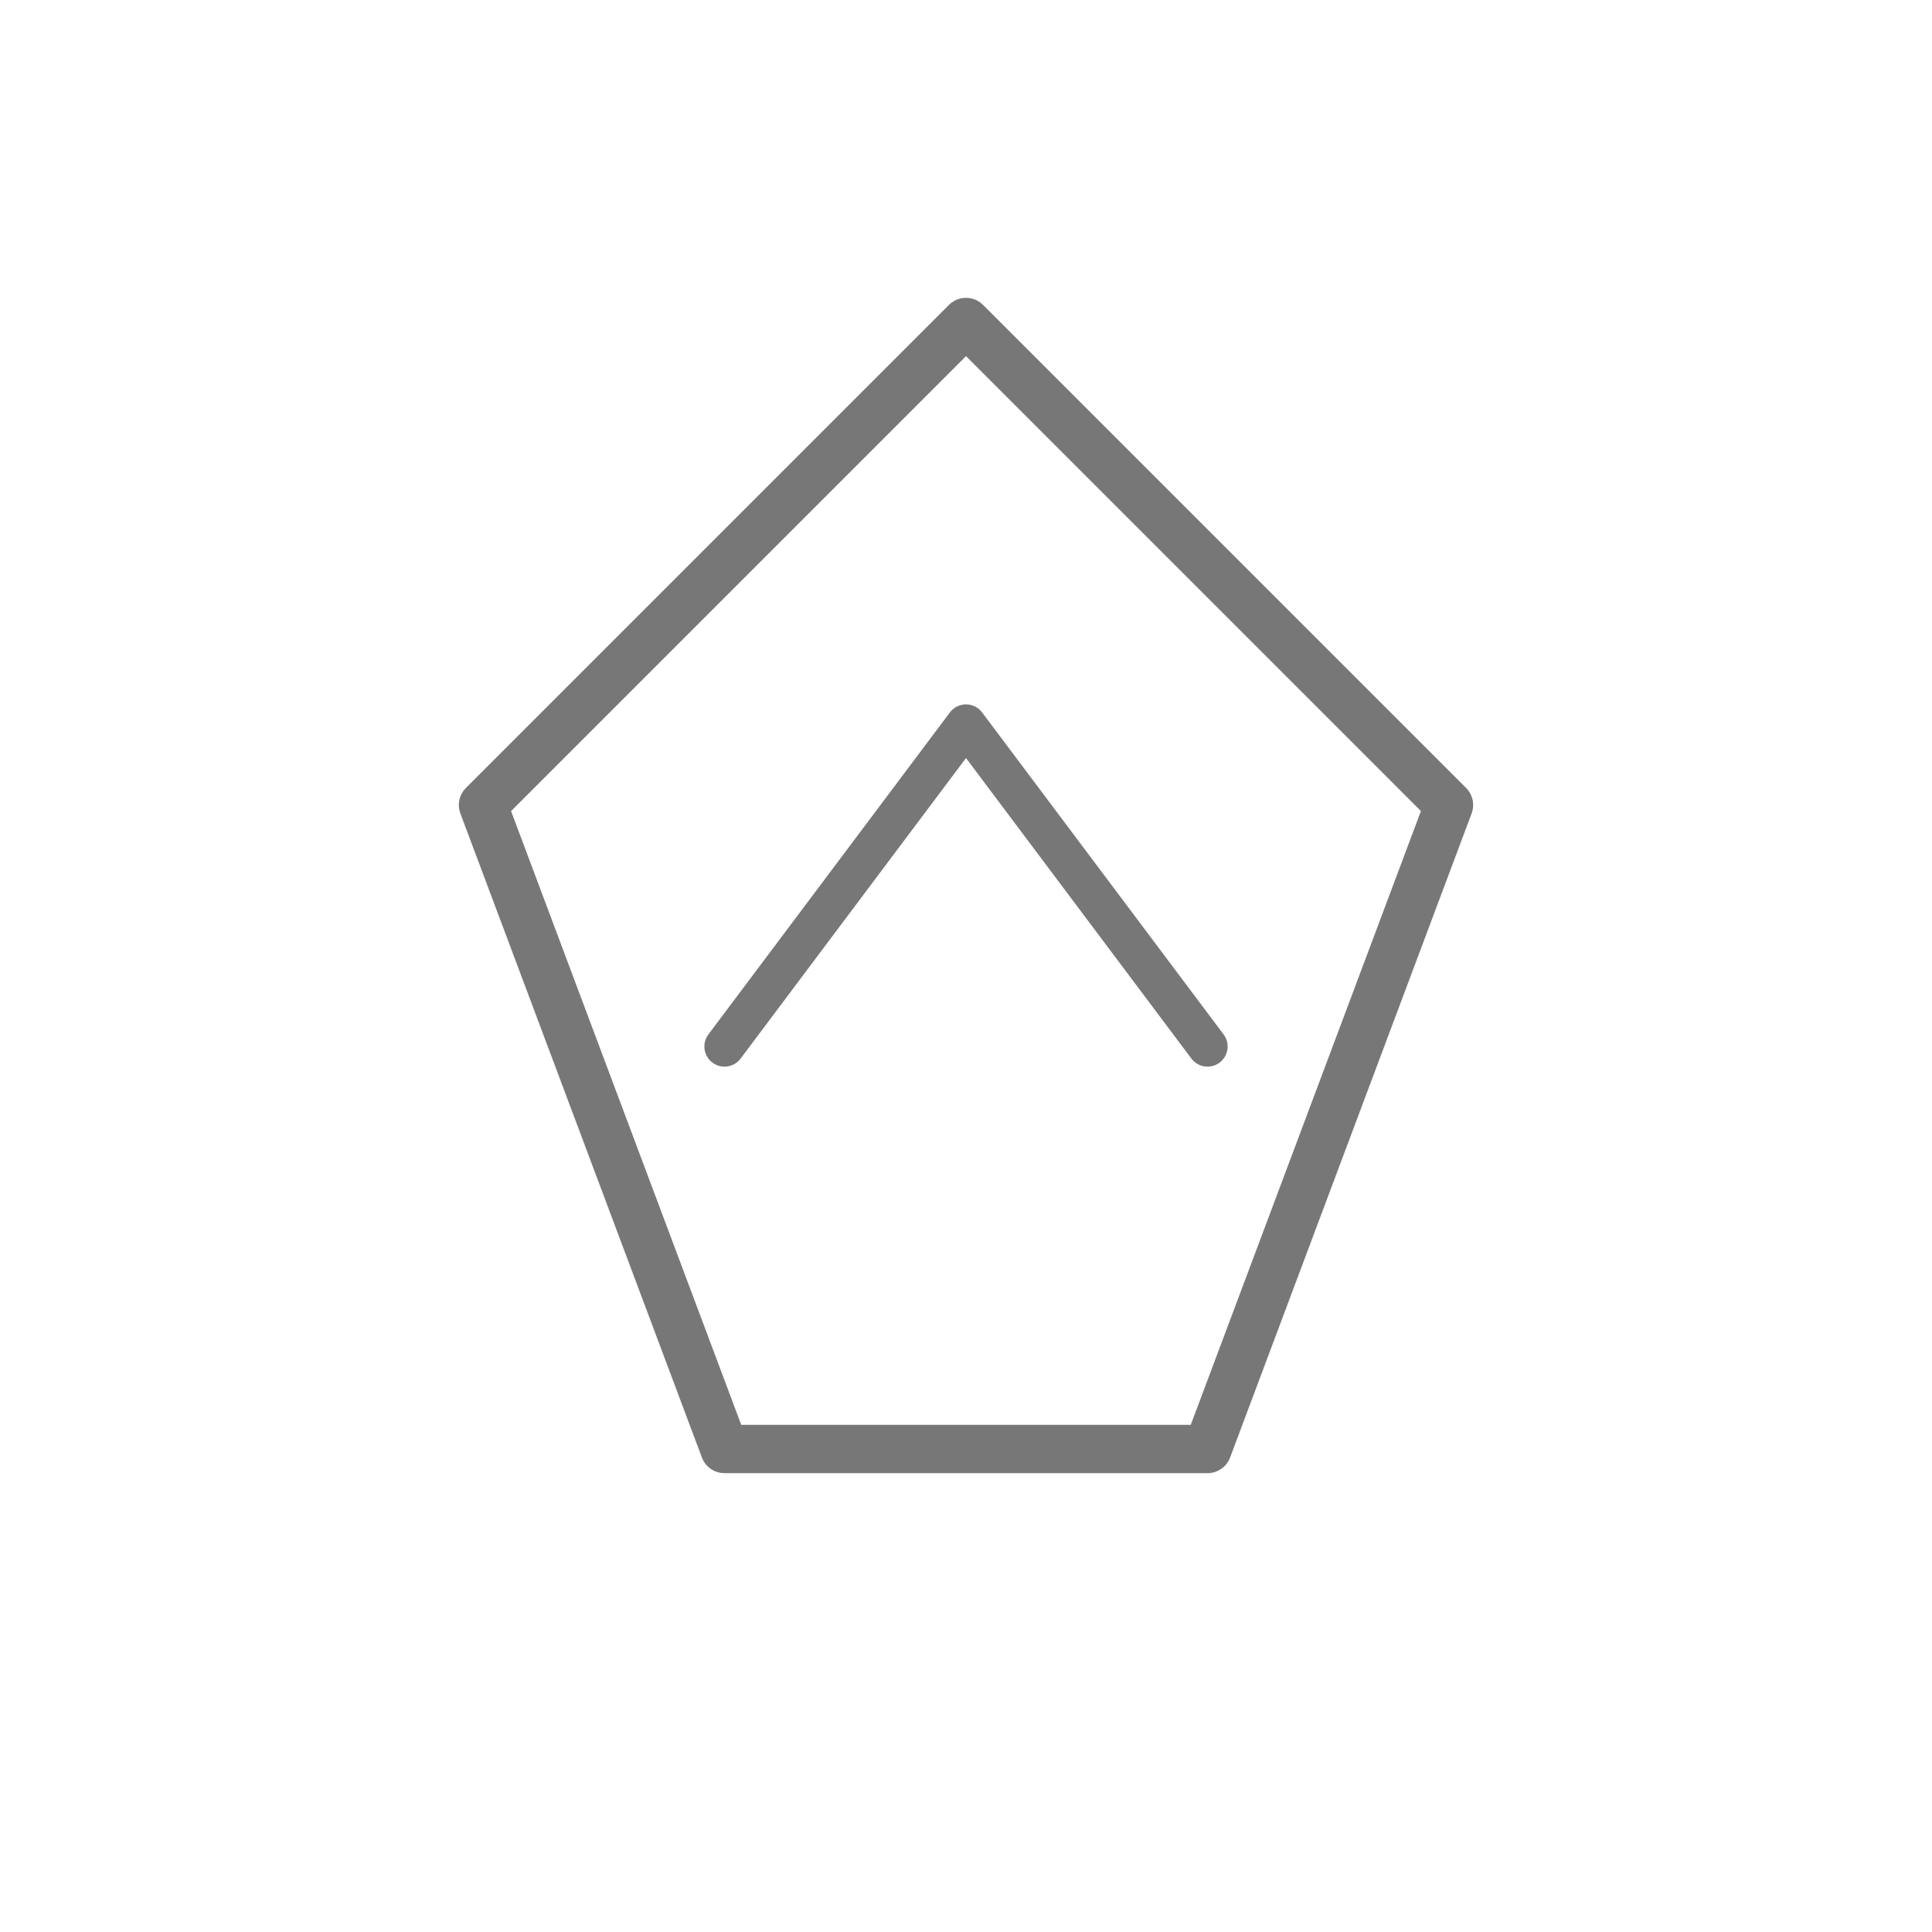
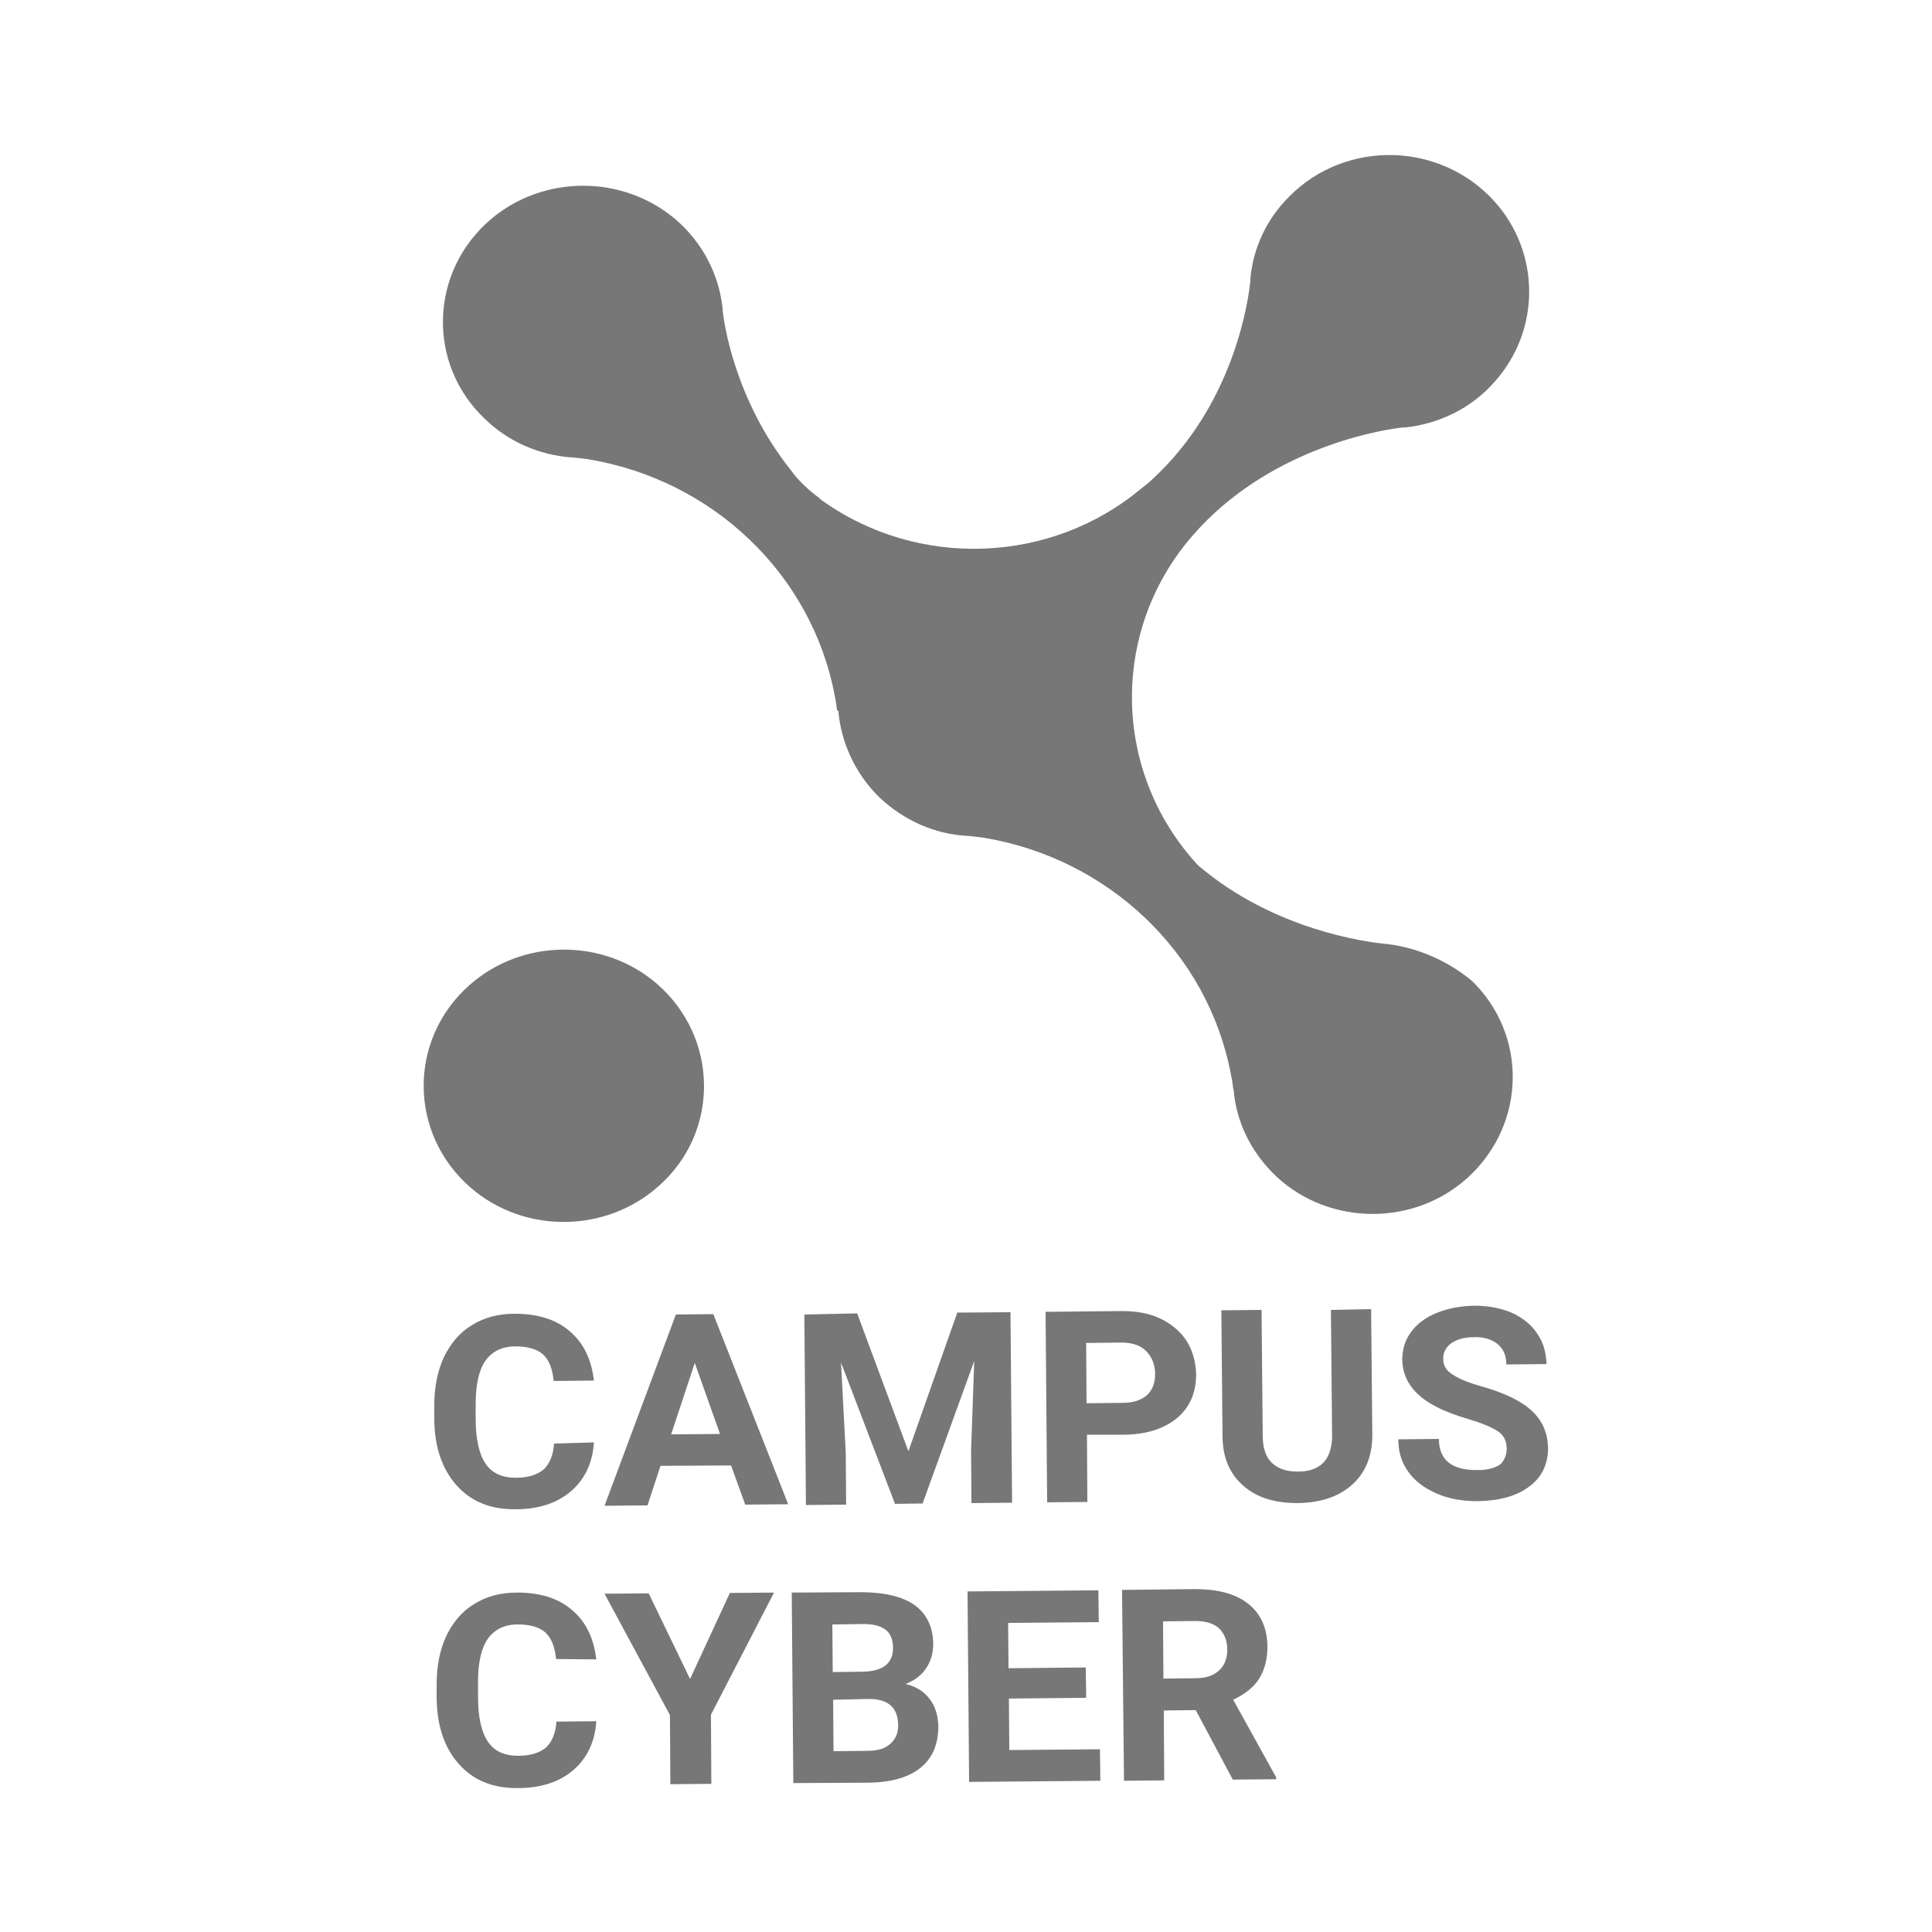
- <svg xmlns="http://www.w3.org/2000/svg" width="120" height="120" viewBox="0 0 120 120" fill="none">
-   <path d="M30 50 L60 20 L90 50 L75 90 L45 90 Z" stroke="#777" stroke-width="3" fill="none" stroke-linejoin="round" />
-   <path d="M45 65 L60 45 L75 65" stroke="#777" stroke-width="2.5" fill="none" stroke-linejoin="round" stroke-linecap="round" />
+ <svg xmlns="http://www.w3.org/2000/svg" width="100%" height="100%" viewBox="0 0 120 120" version="1.1" xml:space="preserve" style="fill-rule:evenodd;clip-rule:evenodd;stroke-linejoin:round;stroke-miterlimit:2;">
+   <g transform="matrix(0.892423,0,0,0.892423,-10.5513,33.5784)">
+     <g transform="matrix(1,0,0,1,-1.51364,53.2485)">
+       <path d="M54.671,9.516C54.589,10.932 54.04,12.082 53.08,12.91C52.12,13.739 50.831,14.167 49.24,14.167C47.484,14.193 46.112,13.632 45.097,12.483C44.082,11.333 43.561,9.783 43.561,7.778L43.561,6.976C43.561,5.693 43.781,4.571 44.219,3.608C44.686,2.646 45.317,1.871 46.167,1.363C47.018,0.829 48.005,0.561 49.157,0.561C50.721,0.561 52.01,0.936 52.97,1.764C53.93,2.566 54.506,3.715 54.671,5.212L51.873,5.239C51.791,4.384 51.544,3.769 51.132,3.395C50.721,3.02 50.062,2.833 49.212,2.833C48.279,2.833 47.594,3.181 47.127,3.822C46.661,4.491 46.442,5.506 46.442,6.869L46.442,7.858C46.442,9.302 46.688,10.344 47.127,10.986C47.566,11.654 48.279,11.975 49.239,11.975C50.117,11.975 50.748,11.761 51.187,11.387C51.599,10.986 51.845,10.398 51.9,9.596L54.671,9.516Z" style="fill:rgb(119,119,119);fill-rule:nonzero;" />
+     </g>
+     <g transform="matrix(1,0,0,1,-1.51364,53.2485)">
+       <path d="M64.217,11.12L59.307,11.146L58.402,13.899L55.412,13.926L60.377,0.615L62.983,0.588L68.195,13.819L65.205,13.846L64.217,11.12ZM60.048,8.954L63.449,8.928L61.693,3.983L60.048,8.954Z" style="fill:rgb(119,119,119);fill-rule:nonzero;" />
+     </g>
+     <g transform="matrix(1,0,0,1,-1.51364,53.2485)">
+       <path d="M72.995,0.535L76.561,10.131L79.963,0.481L83.666,0.454L83.776,13.712L80.95,13.739L80.923,10.104L81.142,3.849L77.549,13.766L75.628,13.792L71.87,3.956L72.2,10.211L72.227,13.846L69.429,13.873L69.319,0.615L72.995,0.535Z" style="fill:rgb(119,119,119);fill-rule:nonzero;" />
+     </g>
+     <g transform="matrix(1,0,0,1,-1.51364,53.2485)">
+       <path d="M88.988,8.981L89.015,13.659L86.217,13.685L86.107,0.428L91.429,0.374C92.444,0.374 93.349,0.535 94.117,0.909C94.885,1.283 95.489,1.791 95.928,2.459C96.339,3.127 96.559,3.876 96.586,4.758C96.586,6.068 96.147,7.083 95.242,7.832C94.337,8.58 93.075,8.981 91.456,8.981L88.988,8.981ZM88.96,6.789L91.456,6.763C92.197,6.763 92.773,6.575 93.157,6.228C93.541,5.881 93.733,5.399 93.733,4.758C93.733,4.116 93.514,3.582 93.13,3.181C92.746,2.78 92.197,2.593 91.511,2.566L88.933,2.593L88.96,6.789Z" style="fill:rgb(119,119,119);fill-rule:nonzero;" />
+     </g>
+     <g transform="matrix(1,0,0,1,-1.51364,53.2485)">
+       <path d="M108.766,0.241L108.848,8.981C108.848,10.425 108.409,11.574 107.476,12.429C106.544,13.285 105.282,13.712 103.663,13.739C102.072,13.739 100.811,13.365 99.878,12.536C98.945,11.734 98.451,10.612 98.424,9.168L98.342,0.321L101.14,0.294L101.222,9.061C101.222,9.917 101.441,10.558 101.88,10.959C102.319,11.36 102.895,11.547 103.663,11.547C105.227,11.547 106.022,10.719 106.05,9.115L105.968,0.294L108.766,0.241Z" style="fill:rgb(119,119,119);fill-rule:nonzero;" />
+     </g>
+     <g transform="matrix(1,0,0,1,-1.51364,53.2485)">
+       <path d="M118.202,9.943C118.202,9.436 118.01,9.035 117.626,8.767C117.242,8.5 116.584,8.206 115.596,7.912C114.609,7.618 113.84,7.324 113.292,7.03C111.728,6.228 110.96,5.132 110.933,3.769C110.933,3.047 111.125,2.406 111.536,1.844C111.948,1.283 112.524,0.829 113.319,0.508C114.087,0.187 114.965,0.027 115.925,0C116.885,0 117.763,0.16 118.531,0.481C119.299,0.829 119.903,1.31 120.314,1.925C120.753,2.539 120.945,3.261 120.973,4.063L118.175,4.09C118.175,3.475 117.983,3.02 117.571,2.673C117.187,2.352 116.611,2.165 115.925,2.192C115.239,2.192 114.718,2.352 114.334,2.62C113.95,2.914 113.758,3.288 113.786,3.742C113.786,4.17 114.005,4.544 114.471,4.811C114.91,5.105 115.569,5.373 116.446,5.613C118.037,6.068 119.217,6.629 119.958,7.324C120.698,8.019 121.055,8.874 121.082,9.89C121.082,11.039 120.643,11.948 119.766,12.59C118.888,13.258 117.681,13.579 116.172,13.605C115.13,13.605 114.17,13.445 113.319,13.071C112.469,12.697 111.783,12.189 111.344,11.547C110.878,10.906 110.658,10.157 110.658,9.302L113.484,9.275C113.484,10.745 114.389,11.467 116.2,11.44C116.858,11.44 117.379,11.307 117.763,11.039C118.01,10.799 118.202,10.425 118.202,9.943Z" style="fill:rgb(119,119,119);fill-rule:nonzero;" />
+     </g>
+     <g transform="matrix(1,0,0,1,-1.51364,53.2485)">
+       <path d="M54.836,28.921C54.753,30.338 54.205,31.487 53.245,32.316C52.284,33.145 50.995,33.572 49.404,33.572C47.649,33.599 46.277,33.038 45.262,31.888C44.247,30.739 43.726,29.189 43.726,27.184L43.726,26.382C43.726,25.099 43.945,23.976 44.384,23.014C44.85,22.052 45.481,21.277 46.332,20.769C47.182,20.234 48.17,19.967 49.322,19.967C50.885,19.967 52.175,20.341 53.135,21.17C54.095,21.972 54.671,23.121 54.835,24.618L52.037,24.591C51.955,23.736 51.708,23.121 51.297,22.747C50.885,22.373 50.227,22.185 49.377,22.185C48.444,22.185 47.758,22.533 47.292,23.174C46.826,23.843 46.606,24.859 46.606,26.222L46.606,27.211C46.606,28.654 46.853,29.697 47.292,30.338C47.731,31.006 48.444,31.327 49.404,31.327C50.282,31.327 50.913,31.113 51.352,30.739C51.763,30.338 52.01,29.75 52.065,28.948L54.836,28.921Z" style="fill:rgb(119,119,119);fill-rule:nonzero;" />
+     </g>
+     <g transform="matrix(1,0,0,1,-1.51364,53.2485)">
+       <path d="M61.364,25.981L64.135,19.994L67.207,19.967L62.818,28.467L62.846,33.278L59.993,33.305L59.965,28.494L55.412,20.047L58.484,20.02L61.364,25.981Z" style="fill:rgb(119,119,119);fill-rule:nonzero;" />
+     </g>
+     <g transform="matrix(1,0,0,1,-1.51364,53.2485)">
+       <path d="M68.551,33.225L68.441,19.967L73.214,19.94C74.86,19.94 76.122,20.234 76.973,20.822C77.823,21.437 78.262,22.319 78.289,23.522C78.289,24.164 78.125,24.752 77.796,25.233C77.466,25.741 76.973,26.088 76.369,26.329C77.055,26.489 77.631,26.837 78.015,27.344C78.426,27.852 78.618,28.494 78.646,29.242C78.646,30.525 78.234,31.487 77.412,32.156C76.589,32.824 75.382,33.171 73.845,33.198L68.551,33.225ZM71.294,25.5L73.379,25.473C74.806,25.446 75.491,24.885 75.491,23.816C75.491,23.228 75.299,22.774 74.943,22.533C74.586,22.266 74.01,22.132 73.242,22.159L71.267,22.186L71.294,25.5ZM71.322,27.425L71.349,31.006L73.763,30.98C74.422,30.98 74.943,30.819 75.299,30.498C75.656,30.178 75.848,29.777 75.848,29.215C75.848,28.013 75.19,27.398 73.9,27.371L71.322,27.425Z" style="fill:rgb(119,119,119);fill-rule:nonzero;" />
+     </g>
+     <g transform="matrix(1,0,0,1,-1.51364,53.2485)">
+       <path d="M88.933,27.291L83.556,27.344L83.584,30.926L89.893,30.873L89.92,33.065L80.786,33.145L80.676,19.887L89.783,19.807L89.811,22.025L83.501,22.079L83.529,25.233L88.905,25.179L88.933,27.291Z" style="fill:rgb(119,119,119);fill-rule:nonzero;" />
+     </g>
+     <g transform="matrix(1,0,0,1,-1.51364,53.2485)">
+       <path d="M96.559,28.146L94.337,28.173L94.364,33.038L91.566,33.065L91.429,19.78L96.476,19.726C98.095,19.726 99.329,20.047 100.207,20.742C101.085,21.437 101.524,22.426 101.551,23.682C101.551,24.591 101.359,25.34 100.975,25.954C100.591,26.569 99.96,27.05 99.165,27.425L102.155,32.824L102.155,32.958L99.137,32.984L96.559,28.146ZM94.309,25.954L96.559,25.928C97.272,25.928 97.793,25.741 98.177,25.393C98.561,25.046 98.753,24.564 98.753,23.95C98.753,23.335 98.561,22.827 98.205,22.48C97.848,22.132 97.272,21.945 96.531,21.945L94.282,21.972L94.309,25.954Z" style="fill:rgb(119,119,119);fill-rule:nonzero;" />
+     </g>
+   </g>
+   <g transform="matrix(1.98523,0,0,1.98523,26.3081,8.45889)">
+     <g>
+       <path d="M7.297,26.516C5.623,25.072 3.072,25.099 1.426,26.569C-0.494,28.28 -0.466,31.22 1.481,32.904C3.155,34.347 5.706,34.321 7.352,32.851C9.272,31.167 9.244,28.2 7.297,26.516Z" style="fill:rgb(119,119,119);fill-rule:nonzero;" />
+     </g>
+     <path d="M29.983,25.259C29.544,25.206 26.636,24.859 24.249,22.827C24.222,22.8 24.222,22.8 24.195,22.774C21.561,19.887 21.479,15.53 24.003,12.563C24.167,12.376 24.332,12.189 24.524,12.002C26.938,9.623 30.147,9.168 30.614,9.115L30.641,9.115L30.614,9.115L30.696,9.115C31.738,9.008 32.781,8.527 33.521,7.671C34.948,6.068 34.948,3.662 33.521,2.058C31.821,0.16 28.858,0.107 27.102,1.871C26.362,2.593 25.95,3.528 25.868,4.464L25.868,4.544L25.868,4.517L25.868,4.544C25.813,5.025 25.429,8.153 23.015,10.531C22.85,10.692 22.658,10.879 22.466,11.013C19.641,13.391 15.471,13.552 12.454,11.387C12.426,11.36 12.399,11.36 12.399,11.333C12.07,11.093 11.741,10.799 11.494,10.451C9.738,8.259 9.382,5.8 9.354,5.399L9.354,5.373L9.354,5.399L9.354,5.346L9.354,5.373C9.244,4.357 8.751,3.341 7.873,2.593C6.227,1.203 3.758,1.203 2.112,2.593C0.165,4.25 0.11,7.137 1.92,8.847C2.661,9.569 3.621,9.97 4.608,10.05L4.581,10.05L4.636,10.05L4.608,10.05L4.636,10.05C4.718,10.05 4.883,10.077 5.13,10.104C9.052,10.745 12.152,13.712 12.865,17.508C12.92,17.748 12.92,17.909 12.948,17.989L12.975,17.962C13.057,18.951 13.496,19.94 14.264,20.689C15.032,21.41 15.992,21.838 17.008,21.891C17.09,21.891 17.254,21.918 17.501,21.945C21.424,22.586 24.551,25.553 25.264,29.376C25.319,29.616 25.319,29.777 25.347,29.857C25.429,30.846 25.895,31.808 26.691,32.557C28.364,34.107 31.025,34.107 32.698,32.557C34.509,30.873 34.536,28.093 32.781,26.409C31.958,25.741 30.97,25.34 29.983,25.259Z" style="fill:rgb(119,119,119);fill-rule:nonzero;" />
+   </g>
</svg>
